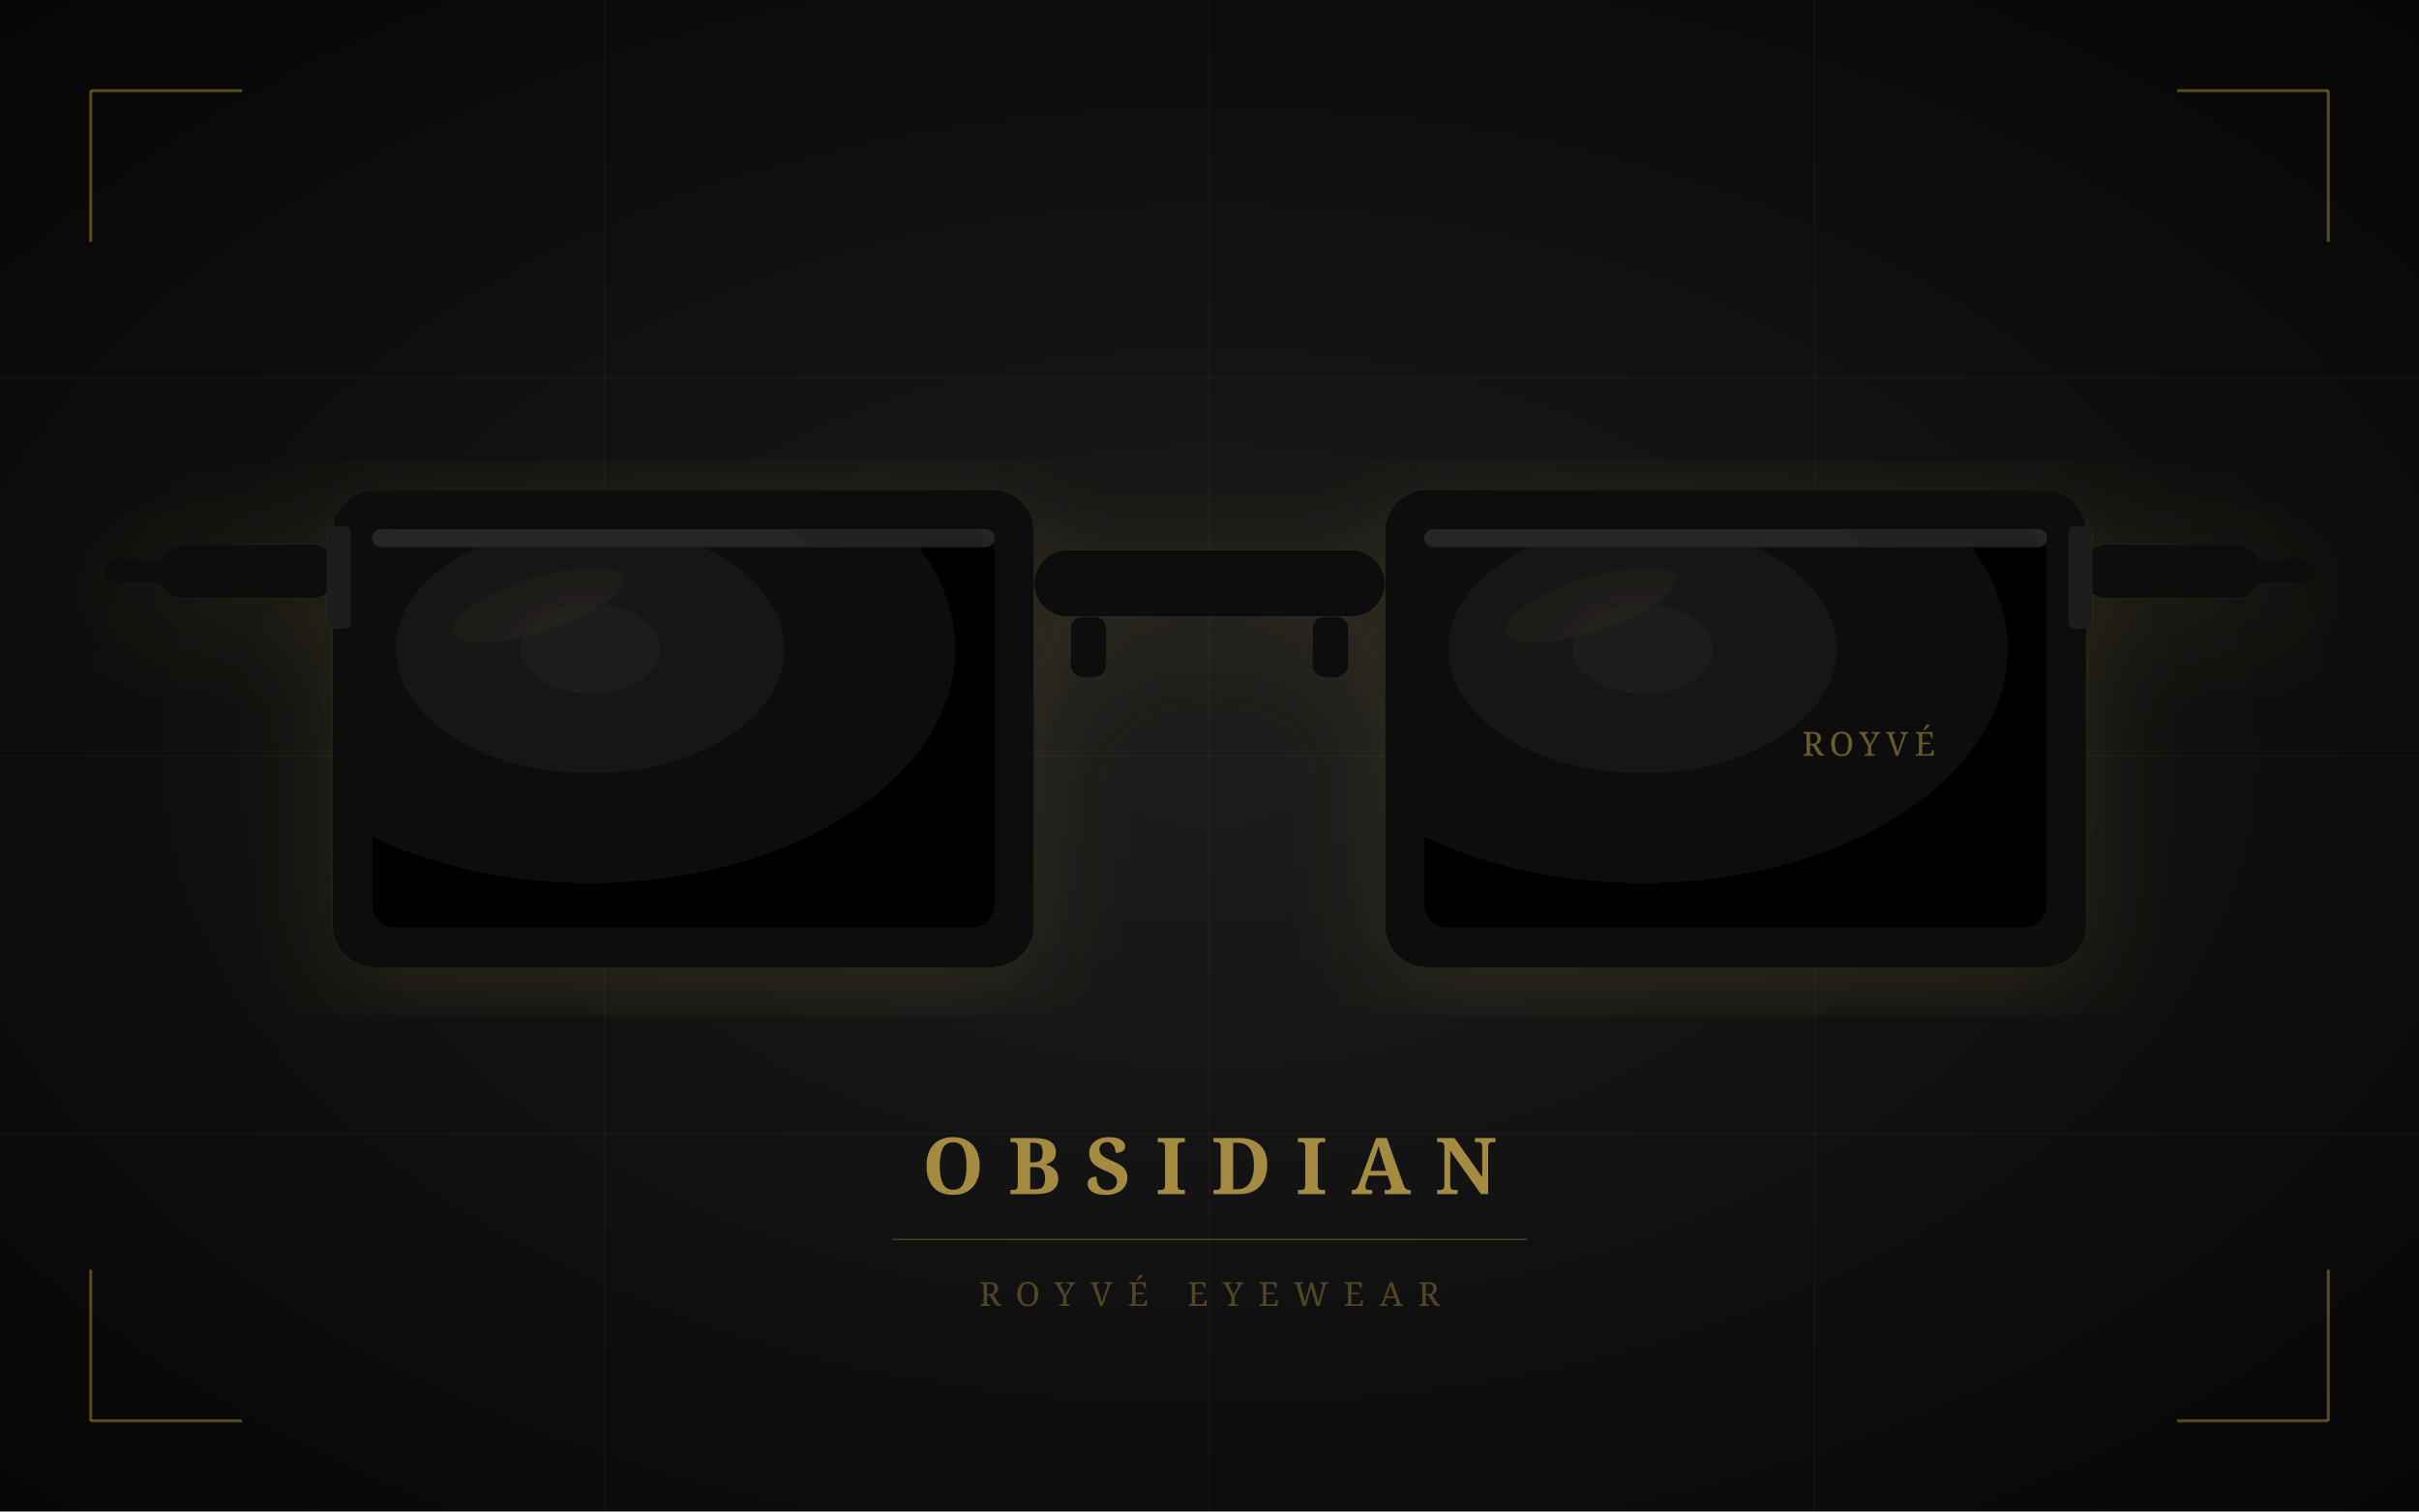
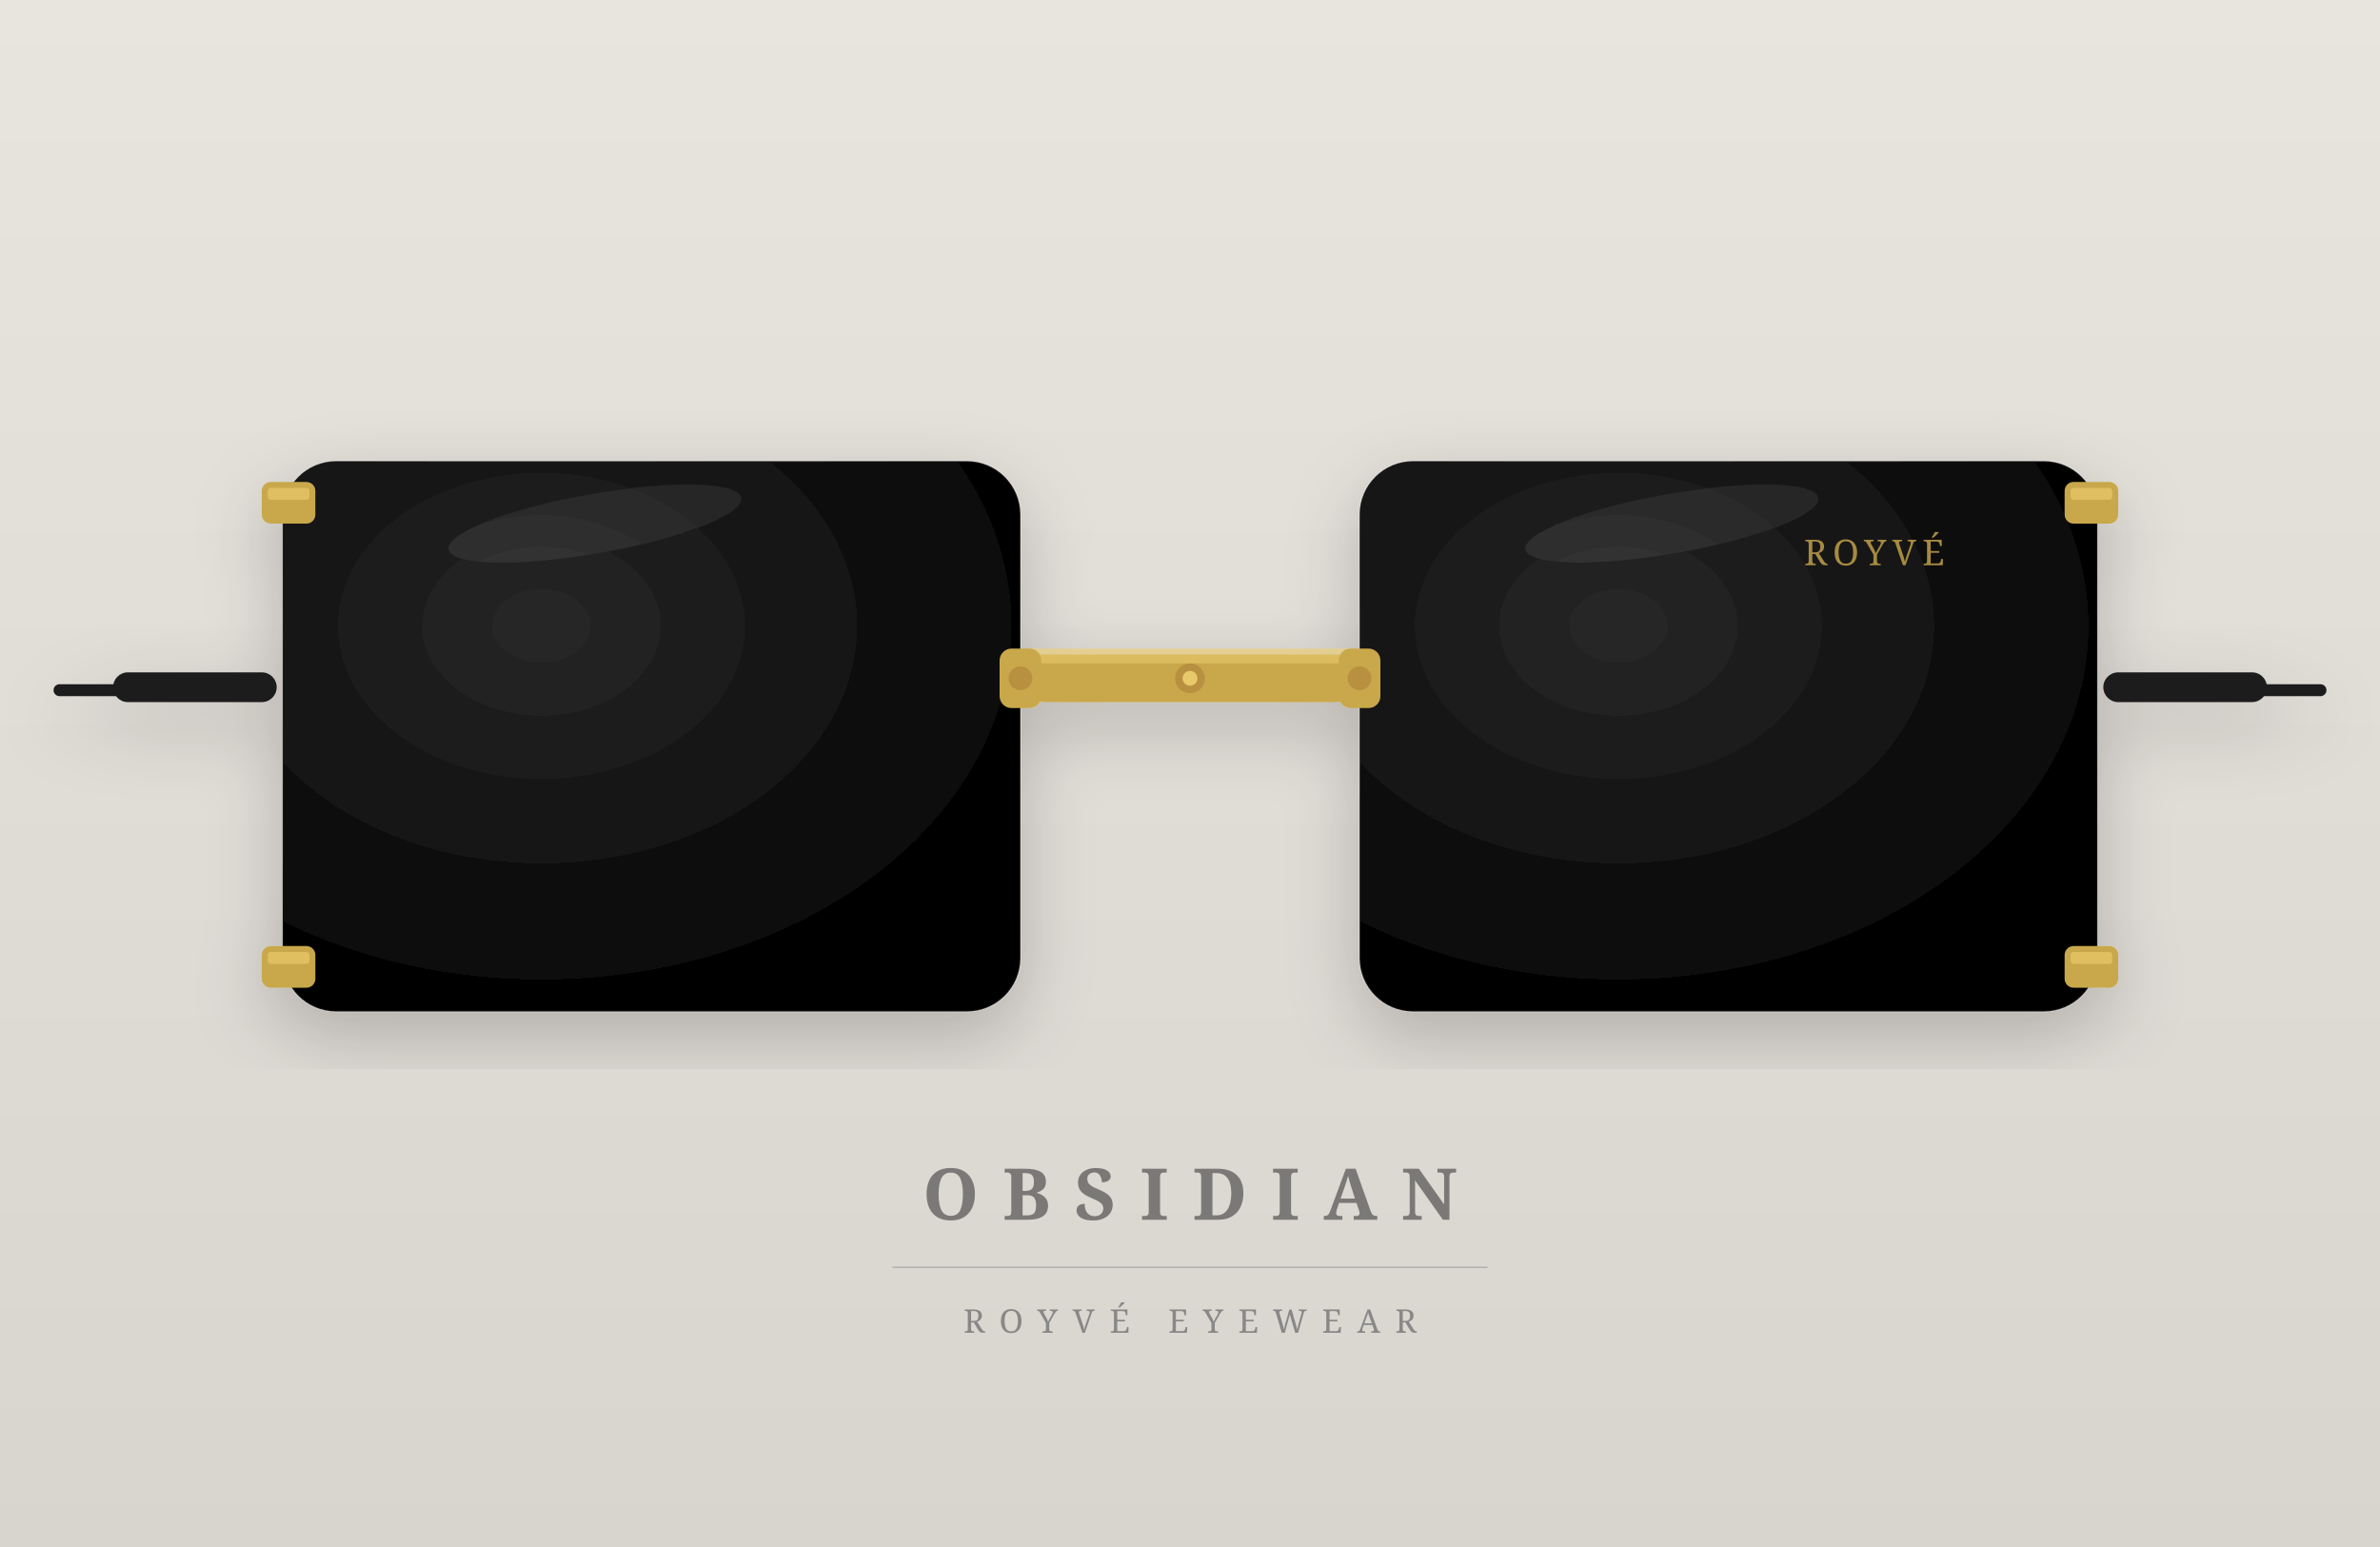
- <svg xmlns="http://www.w3.org/2000/svg" viewBox="0 0 800 500" width="800" height="500">
+ <svg xmlns="http://www.w3.org/2000/svg" viewBox="0 0 800 520" width="800" height="520">
  <defs>
-     <radialGradient id="bg" cx="50%" cy="50%" r="70%">
-       <stop offset="0%" stop-color="#1c1c1c" />
+     <linearGradient id="bg" x1="0%" y1="0%" x2="0%" y2="100%">
+       <stop offset="0%" stop-color="#e8e4de" />
+       <stop offset="100%" stop-color="#d8d4ce" />
+     </linearGradient>
+     <radialGradient id="lensL" cx="35%" cy="30%" r="65%">
+       <stop offset="0%" stop-color="#282828" />
      <stop offset="100%" stop-color="#060606" />
    </radialGradient>
-     <radialGradient id="lensL" cx="35%" cy="30%" r="65%">
-       <stop offset="0%" stop-color="#1e1e1e" />
-       <stop offset="100%" stop-color="#040404" />
-     </radialGradient>
    <radialGradient id="lensR" cx="35%" cy="30%" r="65%">
-       <stop offset="0%" stop-color="#1e1e1e" />
-       <stop offset="100%" stop-color="#040404" />
+       <stop offset="0%" stop-color="#282828" />
+       <stop offset="100%" stop-color="#060606" />
    </radialGradient>
    <filter id="shadow">
-       <feDropShadow dx="0" dy="6" stdDeviation="18" flood-color="#c9a84c" flood-opacity="0.15" />
+       <feDropShadow dx="0" dy="8" stdDeviation="12" flood-color="#000" flood-opacity="0.2" />
    </filter>
  </defs>
-   <rect width="800" height="500" fill="url(#bg)" />
-   <line x1="0" y1="125" x2="800" y2="125" stroke="#c9a84c" stroke-width="0.3" opacity="0.08" />
-   <line x1="0" y1="250" x2="800" y2="250" stroke="#c9a84c" stroke-width="0.3" opacity="0.08" />
-   <line x1="0" y1="375" x2="800" y2="375" stroke="#c9a84c" stroke-width="0.3" opacity="0.08" />
-   <line x1="200" y1="0" x2="200" y2="500" stroke="#c9a84c" stroke-width="0.3" opacity="0.08" />
-   <line x1="400" y1="0" x2="400" y2="500" stroke="#c9a84c" stroke-width="0.3" opacity="0.08" />
-   <line x1="600" y1="0" x2="600" y2="500" stroke="#c9a84c" stroke-width="0.3" opacity="0.08" />
-   <line x1="30" y1="30" x2="80" y2="30" stroke="#c9a84c" stroke-width="1" opacity="0.4" />
-   <line x1="30" y1="30" x2="30" y2="80" stroke="#c9a84c" stroke-width="1" opacity="0.4" />
-   <line x1="770" y1="30" x2="720" y2="30" stroke="#c9a84c" stroke-width="1" opacity="0.4" />
-   <line x1="770" y1="30" x2="770" y2="80" stroke="#c9a84c" stroke-width="1" opacity="0.4" />
-   <line x1="30" y1="470" x2="80" y2="470" stroke="#c9a84c" stroke-width="1" opacity="0.4" />
-   <line x1="30" y1="470" x2="30" y2="420" stroke="#c9a84c" stroke-width="1" opacity="0.4" />
-   <line x1="770" y1="470" x2="720" y2="470" stroke="#c9a84c" stroke-width="1" opacity="0.4" />
-   <line x1="770" y1="470" x2="770" y2="420" stroke="#c9a84c" stroke-width="1" opacity="0.4" />
+   <rect width="800" height="520" fill="url(#bg)" />
  <g filter="url(#shadow)">
-     <rect x="110" y="162" width="232" height="158" rx="14" fill="#0d0d0d" />
-     <rect x="123" y="175" width="206" height="132" rx="8" fill="url(#lensL)" />
-     <rect x="123" y="175" width="206" height="6" rx="3" fill="#2a2a2a" opacity="0.8" />
-     <rect x="458" y="162" width="232" height="158" rx="14" fill="#0d0d0d" />
-     <rect x="471" y="175" width="206" height="132" rx="8" fill="url(#lensR)" />
-     <rect x="471" y="175" width="206" height="6" rx="3" fill="#2a2a2a" opacity="0.8" />
-     <rect x="342" y="182" width="116" height="22" rx="11" fill="#0d0d0d" />
-     <rect x="354" y="204" width="12" height="20" rx="4" fill="#111" />
-     <rect x="434" y="204" width="12" height="20" rx="4" fill="#111" />
-     <rect x="52" y="180" width="60" height="18" rx="9" fill="#0d0d0d" />
-     <rect x="34" y="185" width="22" height="8" rx="4" fill="#0d0d0d" />
-     <rect x="688" y="180" width="60" height="18" rx="9" fill="#0d0d0d" />
-     <rect x="744" y="185" width="22" height="8" rx="4" fill="#0d0d0d" />
-     <rect x="108" y="174" width="8" height="34" rx="2" fill="#1a1a1a" />
-     <rect x="684" y="174" width="8" height="34" rx="2" fill="#1a1a1a" />
-     <text x="618" y="250" font-family="Georgia, serif" font-size="11" letter-spacing="2" fill="#c9a84c" text-anchor="middle" opacity="0.5">ROYVÉ</text>
-     <ellipse cx="178" cy="200" rx="30" ry="9" fill="#c9a84c" opacity="0.04" transform="rotate(-18, 178, 200)" />
-     <ellipse cx="526" cy="200" rx="30" ry="9" fill="#c9a84c" opacity="0.04" transform="rotate(-18, 526, 200)" />
+     <rect x="95" y="155" width="248" height="185" rx="18" fill="url(#lensL)" />
+     <rect x="95" y="155" width="248" height="185" rx="18" fill="none" stroke="white" stroke-width="0.5" opacity="0.1" />
+     <ellipse cx="200" cy="176" rx="50" ry="10" fill="white" opacity="0.07" transform="rotate(-10,200,176)" />
+     <rect x="457" y="155" width="248" height="185" rx="18" fill="url(#lensR)" />
+     <rect x="457" y="155" width="248" height="185" rx="18" fill="none" stroke="white" stroke-width="0.5" opacity="0.1" />
+     <ellipse cx="562" cy="176" rx="50" ry="10" fill="white" opacity="0.07" transform="rotate(-10,562,176)" />
+     <text x="630" y="190" font-family="Georgia,serif" font-size="12" letter-spacing="2" fill="#c9a84c" text-anchor="middle" opacity="0.8">ROYVÉ</text>
+     <rect x="343" y="220" width="114" height="16" rx="8" fill="#c9a84c" />
+     <rect x="343" y="218" width="114" height="5" rx="2.5" fill="#e8c96a" opacity="0.6" />
+     <circle cx="400" cy="228" r="5" fill="#b89040" />
+     <circle cx="400" cy="228" r="2.5" fill="#e8c96a" />
+     <rect x="88" y="162" width="18" height="14" rx="3" fill="#c9a84c" />
+     <rect x="90" y="164" width="14" height="4" rx="1" fill="#e8c96a" opacity="0.7" />
+     <rect x="88" y="318" width="18" height="14" rx="3" fill="#c9a84c" />
+     <rect x="90" y="320" width="14" height="4" rx="1" fill="#e8c96a" opacity="0.7" />
+     <rect x="336" y="218" width="14" height="20" rx="4" fill="#c9a84c" />
+     <circle cx="343" cy="228" r="4" fill="#b89040" />
+     <rect x="694" y="162" width="18" height="14" rx="3" fill="#c9a84c" />
+     <rect x="696" y="164" width="14" height="4" rx="1" fill="#e8c96a" opacity="0.7" />
+     <rect x="694" y="318" width="18" height="14" rx="3" fill="#c9a84c" />
+     <rect x="696" y="320" width="14" height="4" rx="1" fill="#e8c96a" opacity="0.7" />
+     <rect x="450" y="218" width="14" height="20" rx="4" fill="#c9a84c" />
+     <circle cx="457" cy="228" r="4" fill="#b89040" />
+     <rect x="38" y="226" width="55" height="10" rx="5" fill="#1a1a1a" />
+     <rect x="18" y="230" width="24" height="4" rx="2" fill="#1a1a1a" />
+     <rect x="707" y="226" width="55" height="10" rx="5" fill="#1a1a1a" />
+     <rect x="758" y="230" width="24" height="4" rx="2" fill="#1a1a1a" />
  </g>
-   <text x="400" y="395" font-family="Georgia, serif" font-size="26" font-weight="700" letter-spacing="8" fill="#c9a84c" text-anchor="middle" opacity="0.8">OBSIDIAN</text>
-   <line x1="295" y1="410" x2="505" y2="410" stroke="#c9a84c" stroke-width="0.5" opacity="0.3" />
-   <text x="400" y="432" font-family="Georgia, serif" font-size="11" letter-spacing="5" fill="#c9a84c" text-anchor="middle" opacity="0.35">ROYVÉ EYEWEAR</text>
+   <text x="400" y="410" font-family="Georgia,serif" font-size="24" font-weight="700" letter-spacing="8" fill="#3a3a3a" text-anchor="middle" opacity="0.6">OBSIDIAN</text>
+   <line x1="300" y1="426" x2="500" y2="426" stroke="#3a3a3a" stroke-width="0.5" opacity="0.25" />
+   <text x="400" y="448" font-family="Georgia,serif" font-size="11" letter-spacing="5" fill="#888" text-anchor="middle">ROYVÉ EYEWEAR</text>
</svg>
